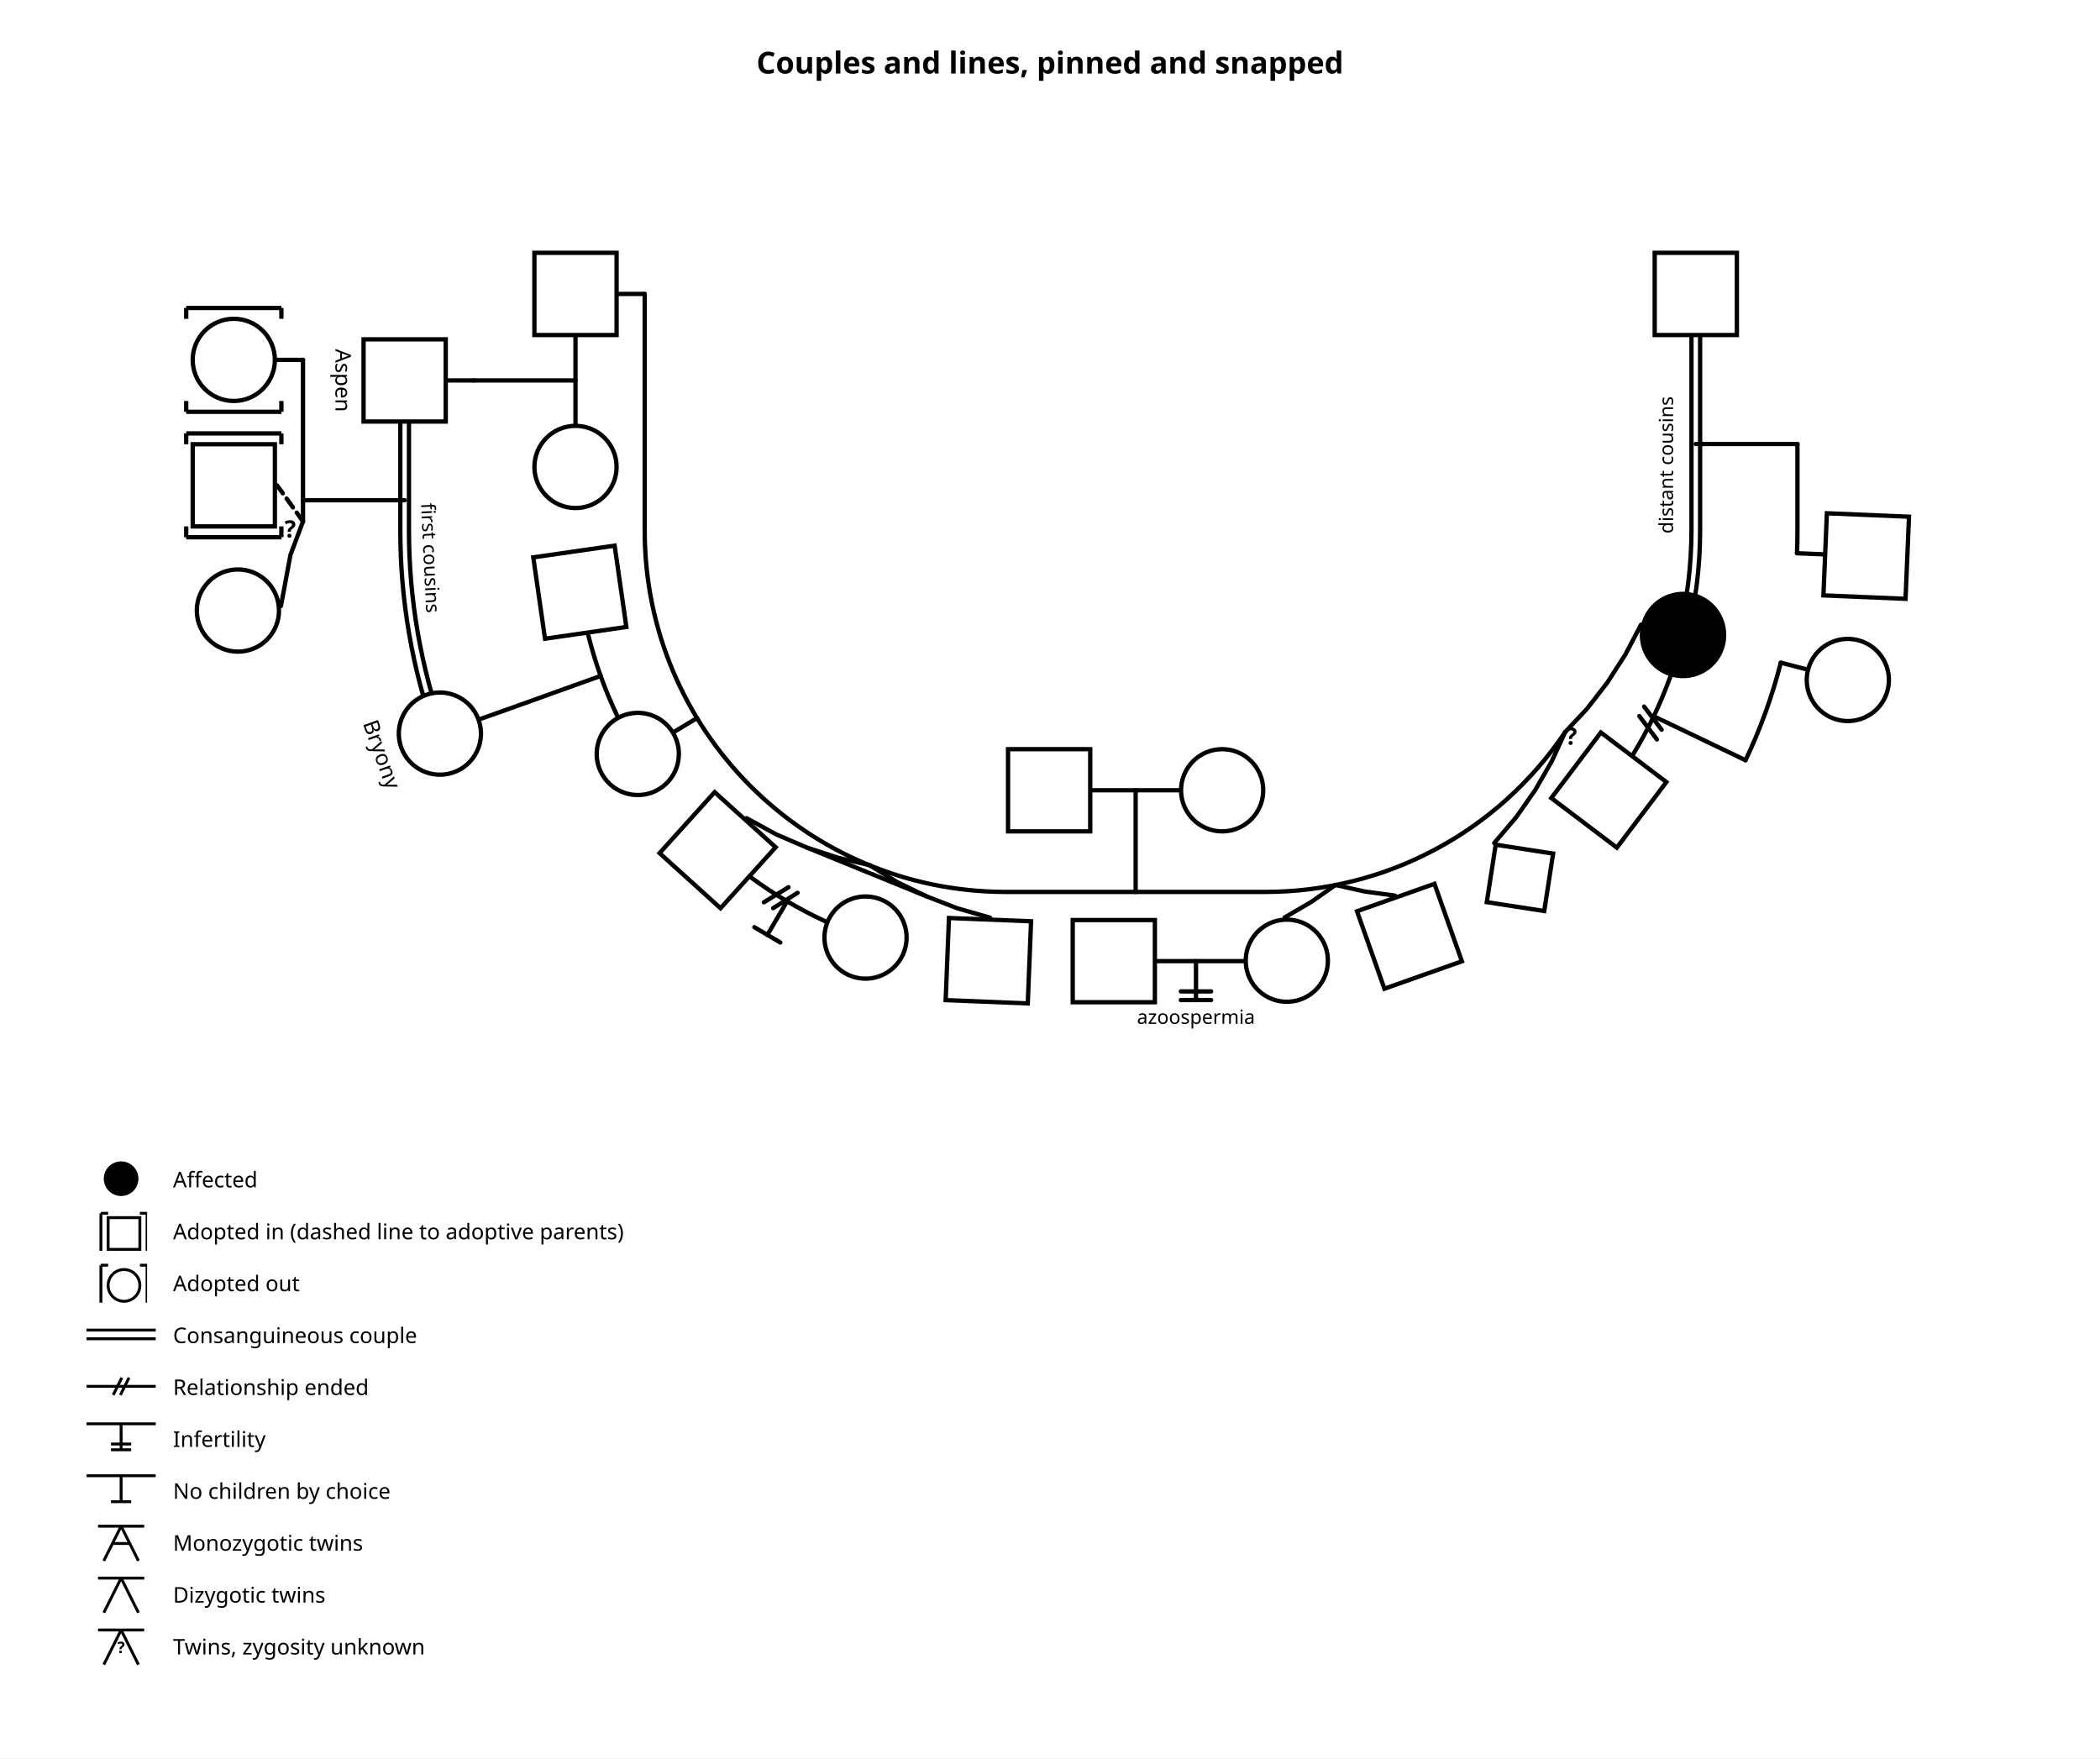
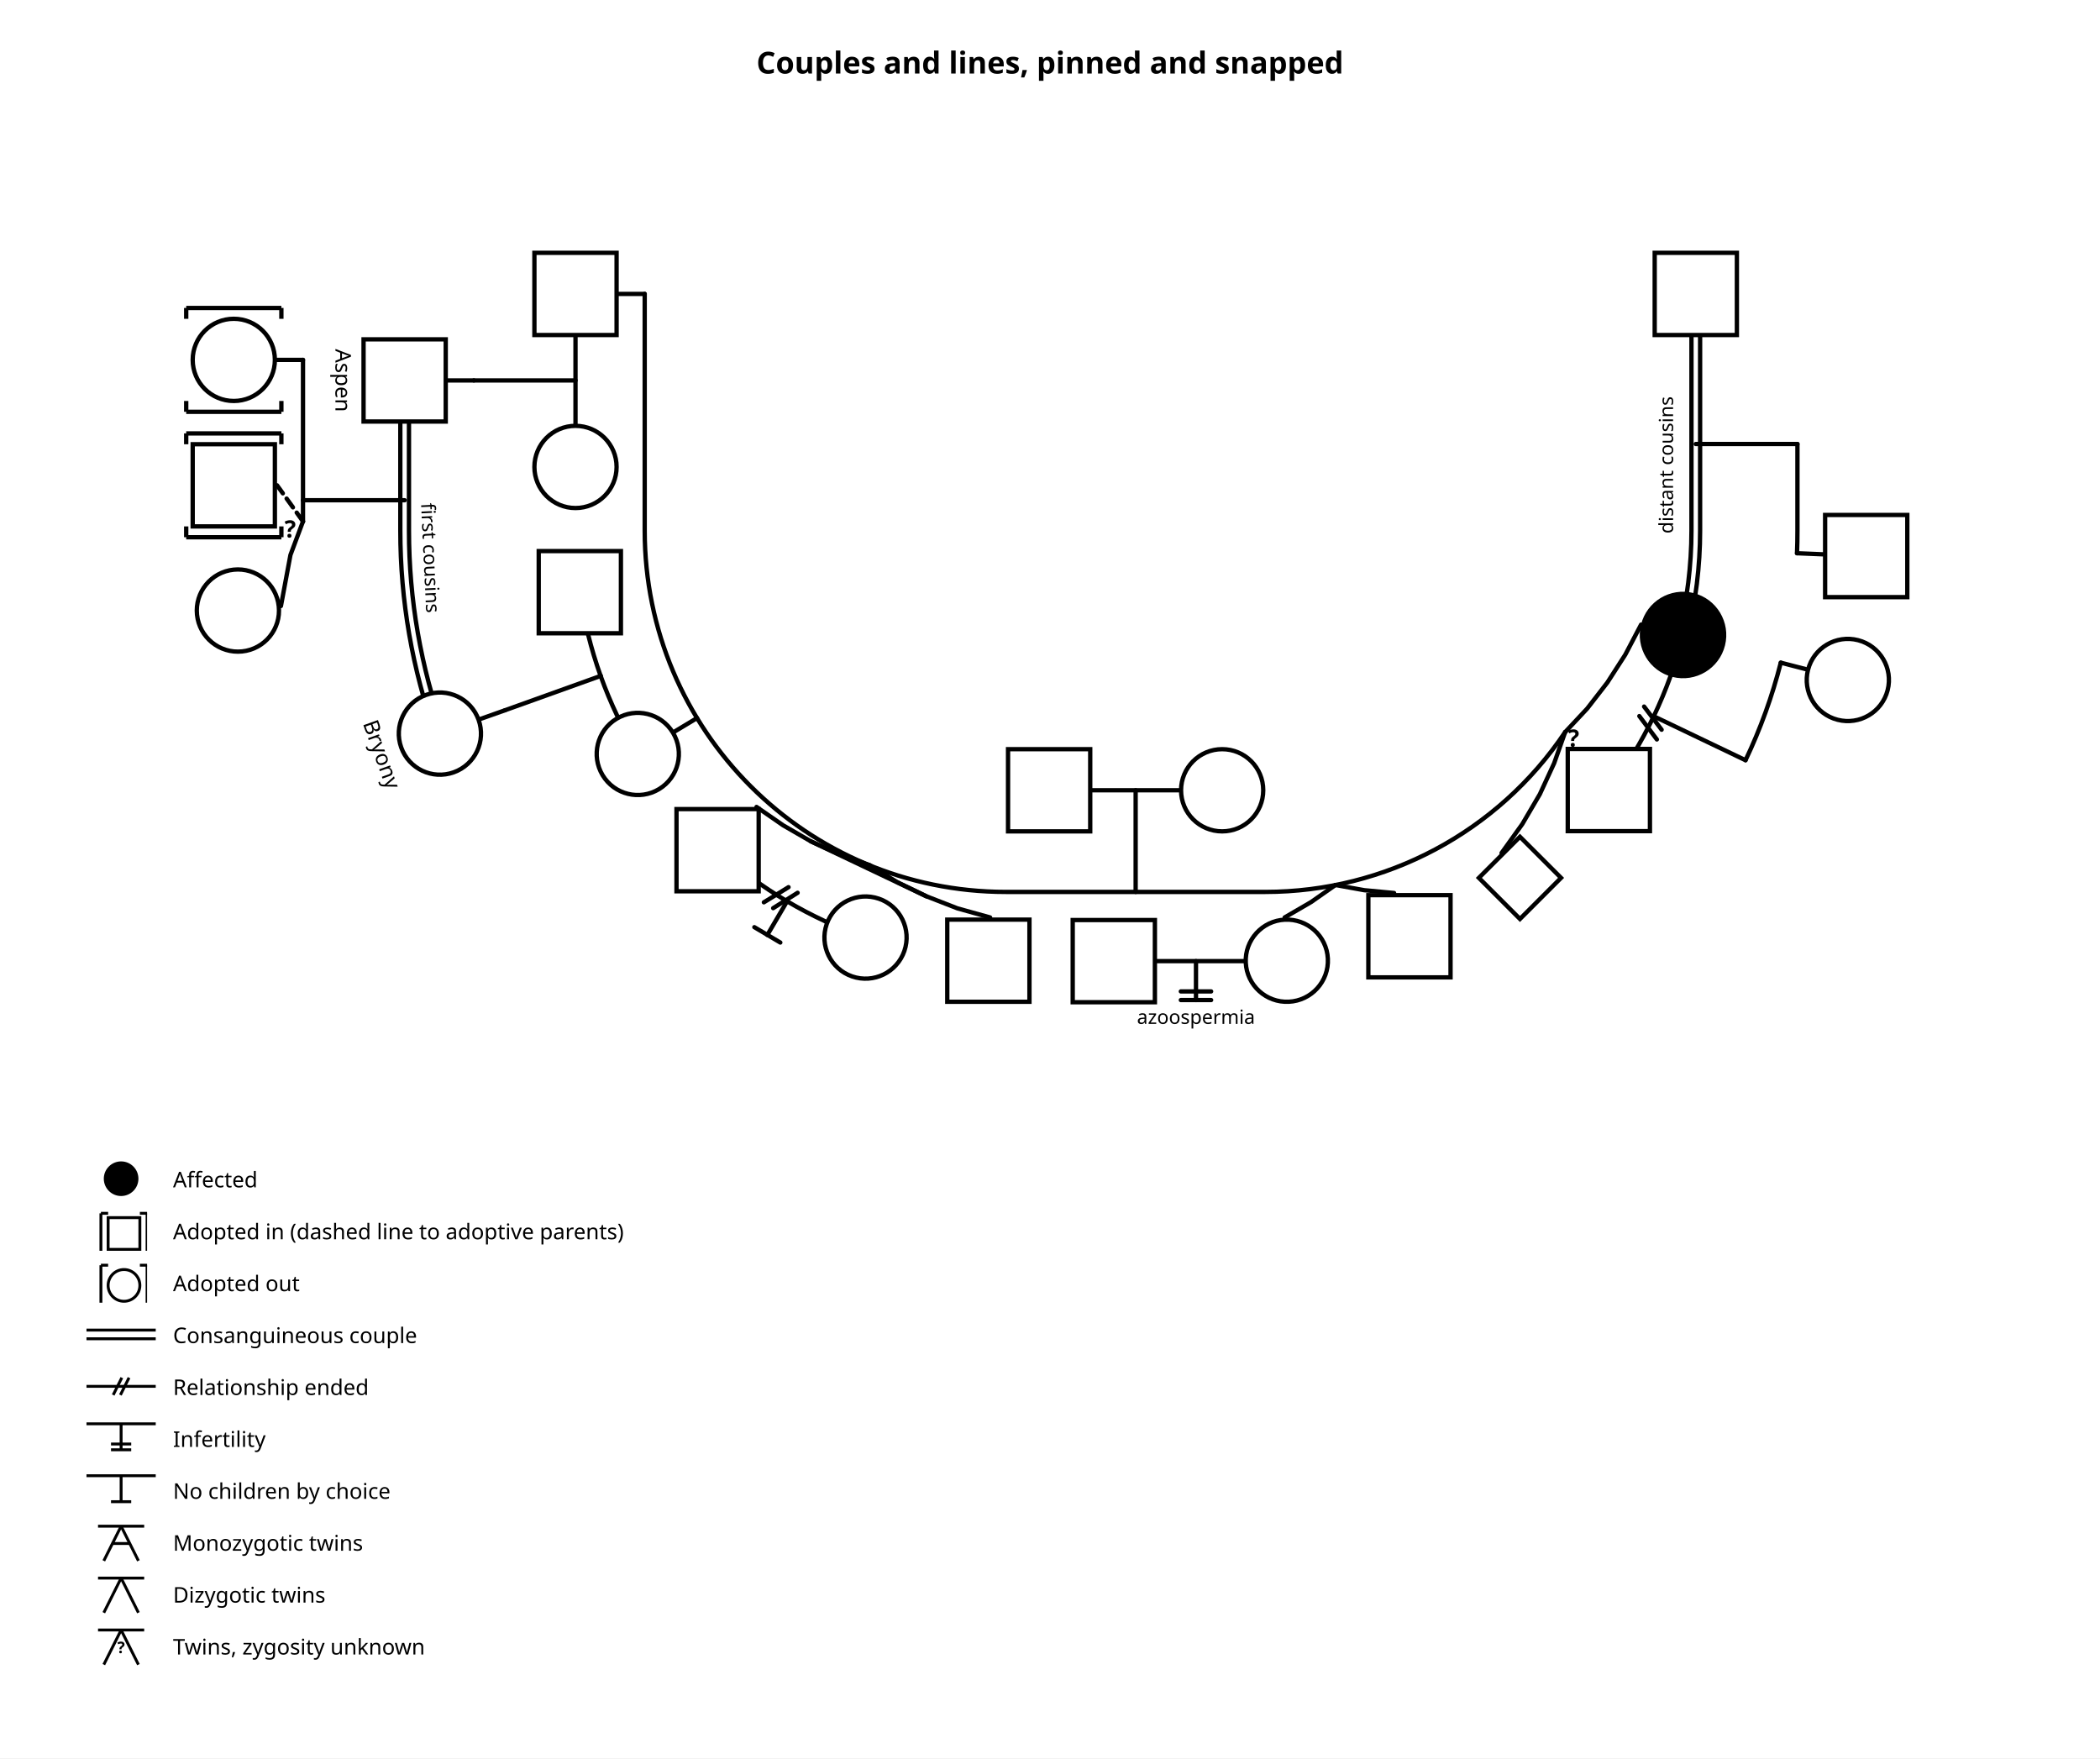
<svg xmlns="http://www.w3.org/2000/svg" width="971" height="813" viewBox="0 0 971 813">
  <defs>
    <marker id="proband-arrowhead" markerWidth="6" markerHeight="6" refX="6" refY="3" orient="auto">
      <path d="M 0 0 L 6 3 L 0 6 Z" fill="black" />
    </marker>
  </defs>
  <rect width="971" height="813" fill="white" />
  <g class="chart-title">
    <text x="485.5" y="34" text-anchor="middle" font-family="sans-serif" font-size="14" font-weight="bold" fill="black" style="user-select:none">Couples and lines, pinned and snapped</text>
  </g>
  <g transform="translate(525.1 245.4)">
    <path d="M -40 120 L 40 120" fill="none" stroke="black" stroke-width="2" stroke-linecap="round" />
    <line x1="0" y1="120" x2="0" y2="167" fill="none" stroke="black" stroke-width="2" stroke-linecap="round" />
    <path d="M -227 -109.5 L -227 0 A 167 167 0 0 0 -60 167 L 60 167 A 167 167 0 0 0 198.6 93.1" fill="none" stroke="black" stroke-width="2" stroke-linecap="round" />
    <line x1="-227" y1="-109.5" x2="-239" y2="-109.5" fill="none" stroke="black" stroke-width="2" stroke-linecap="round" />
    <line x1="-202.8" y1="86.6" x2="-213.1" y2="92.8" fill="none" stroke="black" stroke-width="2" stroke-linecap="round" />
-     <path d="M -123.1 154.6 L -137.6 151.2 L -152 146.5 L -166.2 140.4 L -179.9 132.9" fill="none" stroke="black" stroke-width="2" stroke-linecap="round" />
-     <path d="M -123.1 154.6 L -110.4 162.4 L -96.8 169 L -82.4 174.6 L -67.3 178.9" fill="none" stroke="black" stroke-width="2" stroke-linecap="round" />
+     <path d="M -123.1 154.6 L -136.8 149.7 L -150.2 143.6 L -163 136.2 L -175.3 127.7" fill="none" stroke="black" stroke-width="2" stroke-linecap="round" />
+     <path d="M -123.1 154.6 L -110.4 162.4 L -96.8 169 L -82.4 174.6 L -67.3 178.8" fill="none" stroke="black" stroke-width="2" stroke-linecap="round" />
    <path d="M 92.4 163.8 L 81.1 171.7 L 68.9 178.8" fill="none" stroke="black" stroke-width="2" stroke-linecap="round" />
-     <path d="M 92.4 163.8 L 105.9 166.8 L 119.9 168.7" fill="none" stroke="black" stroke-width="2" stroke-linecap="round" />
-     <path d="M 198.6 93.1 L 192.4 106.6 L 184.8 119.8 L 176 132.4 L 165.8 144.4" fill="none" stroke="black" stroke-width="2" stroke-linecap="round" />
+     <path d="M 92.4 163.8 L 105.7 166.2 L 119.5 167.5" fill="none" stroke="black" stroke-width="2" stroke-linecap="round" />
+     <path d="M 198.6 93.1 L 193.5 107.5 L 186.9 121.8 L 178.8 135.6 L 169.2 149" fill="none" stroke="black" stroke-width="2" stroke-linecap="round" />
    <path d="M 198.6 93.1 L 208.8 82.2 L 218.1 70.2 L 226.4 57.3 L 233.7 43.4" fill="none" stroke="black" stroke-width="2" stroke-linecap="round" />
-     <line x1="-152" y1="146.5" x2="-96.8" y2="169" fill="none" stroke="black" stroke-width="2" stroke-linecap="round" />
-     <text x="201.5" y="98.9" text-anchor="middle" font-family="sans-serif" font-size="11" font-weight="bold" fill="black">?</text>
+     <line x1="-150.2" y1="143.6" x2="-96.8" y2="169" fill="none" stroke="black" stroke-width="2" stroke-linecap="round" />
+     <text x="202.5" y="99.8" text-anchor="middle" font-family="sans-serif" font-size="11" font-weight="bold" fill="black">?</text>
    <path d="M 218.8 119.9 A 199 199 0 0 0 253.1 48.2" fill="none" stroke="black" stroke-width="2" stroke-linecap="round" />
    <line x1="241" y1="96.5" x2="232.9" y2="85.7" fill="none" stroke="black" stroke-width="2" stroke-linecap="round" />
    <line x1="243.2" y1="92" x2="235.1" y2="81.3" fill="none" stroke="black" stroke-width="2" stroke-linecap="round" />
    <line x1="239.6" y1="85.8" x2="282" y2="106.1" fill="none" stroke="black" stroke-width="2" stroke-linecap="round" />
    <path d="M 282 106.1 A 246 246 0 0 0 298.3 61" fill="none" stroke="black" stroke-width="2" stroke-linecap="round" />
    <line x1="298.3" y1="61" x2="309.9" y2="64" fill="none" stroke="black" stroke-width="2" stroke-linecap="round" />
    <path d="M 251.1 47.7 A 197 197 0 0 0 257 0 L 257 -109.5" fill="none" stroke="black" stroke-width="2" stroke-linecap="round" />
    <path d="M 255 48.7 A 201 201 0 0 0 261 0 L 261 -109.5" fill="none" stroke="black" stroke-width="2" stroke-linecap="round" />
    <line x1="259" y1="-40.1" x2="306" y2="-40.1" fill="none" stroke="black" stroke-width="2" stroke-linecap="round" />
    <path d="M 305.8 10.4 A 246 246 0 0 0 306 0 L 306 -40.1" fill="none" stroke="black" stroke-width="2" stroke-linecap="round" />
    <line x1="305.8" y1="10.4" x2="317.8" y2="10.9" fill="none" stroke="black" stroke-width="2" stroke-linecap="round" />
    <path d="M -10.1 199 L 60 199 A 199 199 0 0 0 69.9 198.8" fill="none" stroke="black" stroke-width="2" stroke-linecap="round" />
    <line x1="27.9" y1="199" x2="27.9" y2="217" fill="none" stroke="black" stroke-width="2" stroke-linecap="round" />
    <line x1="20.9" y1="217" x2="34.9" y2="217" fill="none" stroke="black" stroke-width="2" stroke-linecap="round" />
    <line x1="20.9" y1="213" x2="34.9" y2="213" fill="none" stroke="black" stroke-width="2" stroke-linecap="round" />
    <text x="27.9" y="228" text-anchor="middle" font-family="sans-serif" font-size="9" fill="black">azoospermia</text>
    <path d="M -193.3 147.7 A 199 199 0 0 0 -124.9 188.1" fill="none" stroke="black" stroke-width="2" stroke-linecap="round" />
    <line x1="-171.9" y1="171.8" x2="-160.5" y2="164.8" fill="none" stroke="black" stroke-width="2" stroke-linecap="round" />
    <line x1="-167.6" y1="174.5" x2="-156.3" y2="167.4" fill="none" stroke="black" stroke-width="2" stroke-linecap="round" />
    <line x1="-161.2" y1="171.4" x2="-170.3" y2="186.9" fill="none" stroke="black" stroke-width="2" stroke-linecap="round" />
    <line x1="-176.3" y1="183.3" x2="-164.3" y2="190.4" fill="none" stroke="black" stroke-width="2" stroke-linecap="round" />
    <path d="M -257 28.4 A 199 199 0 0 0 -230.2 103.2" fill="none" stroke="black" stroke-width="2" stroke-linecap="round" />
    <line x1="-247.3" y1="67.1" x2="-291.6" y2="83" fill="none" stroke="black" stroke-width="2" stroke-linecap="round" />
    <line x1="-291.6" y1="83" x2="-302.9" y2="87" fill="none" stroke="black" stroke-width="2" stroke-linecap="round" />
    <path d="M -259 -109.5 L -259 -29.5" fill="none" stroke="black" stroke-width="2" stroke-linecap="round" />
    <line x1="-259" y1="-69.5" x2="-306" y2="-69.5" fill="none" stroke="black" stroke-width="2" stroke-linecap="round" />
    <line x1="-306" y1="-69.5" x2="-318" y2="-69.5" fill="none" stroke="black" stroke-width="2" stroke-linecap="round" />
    <path d="M -336 -69.5 L -336 0 A 276 276 0 0 0 -319.8 93.1" fill="none" stroke="black" stroke-width="2" stroke-linecap="round" />
    <path d="M -340 -69.5 L -340 0 A 280 280 0 0 0 -323.6 94.5" fill="none" stroke="black" stroke-width="2" stroke-linecap="round" />
    <line x1="-338" y1="-14.1" x2="-385" y2="-14.1" fill="none" stroke="black" stroke-width="2" stroke-linecap="round" />
    <path d="M -385 -79 L -385 -4.3" fill="none" stroke="black" stroke-width="2" stroke-linecap="round" />
    <line x1="-385" y1="-79" x2="-397" y2="-79" fill="none" stroke="black" stroke-width="2" stroke-linecap="round" />
    <path d="M -385 -4.3 L -391 -12.7 L -397 -21" fill="none" stroke="black" stroke-width="2" stroke-linecap="round" stroke-dasharray="5 3" />
    <path d="M -385 -4.3 L -390.8 11.2 L -395.2 34.8" fill="none" stroke="black" stroke-width="2" stroke-linecap="round" />
    <text x="-390.9" y="3.1" text-anchor="middle" font-family="sans-serif" font-size="11" font-weight="bold" fill="black">?</text>
    <g transform="translate(-40 120) rotate(0)">
      <g transform="translate(-20 -20)">
        <g transform="translate(20 20)" style="user-select:none" />
        <g>
          <g>
            <rect x="1" y="1" width="38" height="38" stroke="black" stroke-width="2" fill="white" />
          </g>
        </g>
      </g>
    </g>
    <g transform="translate(40 120) rotate(0)">
      <g transform="translate(-20 -20)">
        <g transform="translate(20 20)" style="user-select:none" />
        <g>
          <g>
            <circle cx="20" cy="20" r="19" stroke="black" stroke-width="2" fill="white" />
          </g>
        </g>
      </g>
    </g>
    <g transform="translate(218.8 119.9) rotate(-52.9)">
      <g transform="translate(-20 -20)">
        <g transform="translate(20 20)" style="user-select:none" />
        <g>
-           <g>
-             <rect x="1" y="1" width="38" height="38" stroke="black" stroke-width="2" fill="white" />
+           <g transform="rotate(-37.1 20 20)">
+             <g>
+               <rect x="1" y="1" width="38" height="38" stroke="black" stroke-width="2" fill="white" />
+             </g>
          </g>
        </g>
      </g>
    </g>
    <g transform="translate(253.1 48.2) rotate(-76)">
      <g transform="translate(-20 -20)">
        <g transform="translate(20 20)" style="user-select:none" />
        <g>
          <g>
            <circle cx="20" cy="20" r="19" stroke="black" stroke-width="2" fill="black" />
          </g>
        </g>
      </g>
    </g>
    <g transform="translate(259 -109.5) rotate(-90)">
      <g transform="translate(-20 -20)">
        <g transform="translate(20 20)" style="user-select:none" />
        <g>
          <g>
            <rect x="1" y="1" width="38" height="38" stroke="black" stroke-width="2" fill="white" />
          </g>
        </g>
      </g>
    </g>
    <g transform="translate(337.8 11.7) rotate(-87.6)">
      <g transform="translate(-20 -20)">
        <g transform="translate(20 20)" style="user-select:none" />
        <g>
-           <g>
-             <rect x="1" y="1" width="38" height="38" stroke="black" stroke-width="2" fill="white" />
+           <g transform="rotate(-2.4 20 20)">
+             <g>
+               <rect x="1" y="1" width="38" height="38" stroke="black" stroke-width="2" fill="white" />
+             </g>
          </g>
        </g>
      </g>
    </g>
    <g transform="translate(329.3 69) rotate(-75.6)">
      <g transform="translate(-20 -20)">
        <g transform="translate(20 20)" style="user-select:none" />
        <g>
          <g>
            <circle cx="20" cy="20" r="19" stroke="black" stroke-width="2" fill="white" />
          </g>
        </g>
      </g>
    </g>
    <g transform="translate(177.7 160.5) rotate(-36.2)">
      <g transform="translate(-20 -20)">
        <g transform="translate(20 20)" style="user-select:none" />
        <g>
-           <g>
-             <polygon points="20,1 39,20 20,39 1,20" stroke="black" stroke-width="2" fill="white" />
+           <g transform="rotate(36.2 20 20)">
+             <g>
+               <polygon points="20,1 39,20 20,39 1,20" stroke="black" stroke-width="2" fill="white" />
+             </g>
          </g>
        </g>
      </g>
    </g>
    <g transform="translate(126.6 187.5) rotate(-19.5)">
      <g transform="translate(-20 -20)">
        <g transform="translate(20 20)" style="user-select:none" />
        <g>
-           <g>
-             <rect x="1" y="1" width="38" height="38" stroke="black" stroke-width="2" fill="white" />
+           <g transform="rotate(19.5 20 20)">
+             <g>
+               <rect x="1" y="1" width="38" height="38" stroke="black" stroke-width="2" fill="white" />
+             </g>
          </g>
        </g>
      </g>
    </g>
    <g transform="translate(-10.1 199) rotate(0)">
      <g transform="translate(-20 -20)">
        <g transform="translate(20 20)" style="user-select:none" />
        <g>
          <g>
            <rect x="1" y="1" width="38" height="38" stroke="black" stroke-width="2" fill="white" />
          </g>
        </g>
      </g>
    </g>
    <g transform="translate(69.9 198.8) rotate(-2.8)">
      <g transform="translate(-20 -20)">
        <g transform="translate(20 20)" style="user-select:none" />
        <g>
          <g>
            <circle cx="20" cy="20" r="19" stroke="black" stroke-width="2" fill="white" />
          </g>
        </g>
      </g>
    </g>
    <g transform="translate(-68.1 198.8) rotate(2.3)">
      <g transform="translate(-20 -20)">
        <g transform="translate(20 20)" style="user-select:none" />
        <g>
-           <g>
-             <rect x="1" y="1" width="38" height="38" stroke="black" stroke-width="2" fill="white" />
+           <g transform="rotate(-2.3 20 20)">
+             <g>
+               <rect x="1" y="1" width="38" height="38" stroke="black" stroke-width="2" fill="white" />
+             </g>
          </g>
        </g>
      </g>
    </g>
    <g transform="translate(-193.3 147.7) rotate(42.1)">
      <g transform="translate(-20 -20)">
        <g transform="translate(20 20)" style="user-select:none" />
        <g>
-           <g>
-             <rect x="1" y="1" width="38" height="38" stroke="black" stroke-width="2" fill="white" />
+           <g transform="rotate(-42.1 20 20)">
+             <g>
+               <rect x="1" y="1" width="38" height="38" stroke="black" stroke-width="2" fill="white" />
+             </g>
          </g>
        </g>
      </g>
    </g>
    <g transform="translate(-124.9 188.1) rotate(19)">
      <g transform="translate(-20 -20)">
        <g transform="translate(20 20)" style="user-select:none" />
        <g>
          <g>
            <circle cx="20" cy="20" r="19" stroke="black" stroke-width="2" fill="white" />
          </g>
        </g>
      </g>
    </g>
    <g transform="translate(-257 28.4) rotate(81.8)">
      <g transform="translate(-20 -20)">
        <g transform="translate(20 20)" style="user-select:none" />
        <g>
-           <g>
-             <rect x="1" y="1" width="38" height="38" stroke="black" stroke-width="2" fill="white" />
+           <g transform="rotate(8.2 20 20)">
+             <g>
+               <rect x="1" y="1" width="38" height="38" stroke="black" stroke-width="2" fill="white" />
+             </g>
          </g>
        </g>
      </g>
    </g>
    <g transform="translate(-230.2 103.2) rotate(58.8)">
      <g transform="translate(-20 -20)">
        <g transform="translate(20 20)" style="user-select:none" />
        <g>
          <g>
            <circle cx="20" cy="20" r="19" stroke="black" stroke-width="2" fill="white" />
          </g>
        </g>
      </g>
    </g>
    <g transform="translate(-321.7 93.8) rotate(70.3)">
      <g transform="translate(-20 -20)">
        <g transform="translate(20 20)" style="user-select:none">
          <g data-name-label="true" pointer-events="none">
            <text x="0" y="32" text-anchor="middle" font-family="sans-serif" font-size="10" fill="black">Bryony</text>
          </g>
        </g>
        <g>
          <g>
            <circle cx="20" cy="20" r="19" stroke="black" stroke-width="2" fill="white" />
          </g>
        </g>
      </g>
    </g>
    <g transform="translate(-259 -109.5) rotate(90)">
      <g transform="translate(-20 -20)">
        <g transform="translate(20 20)" style="user-select:none" />
        <g>
          <g>
            <rect x="1" y="1" width="38" height="38" stroke="black" stroke-width="2" fill="white" />
          </g>
        </g>
      </g>
    </g>
    <g transform="translate(-259 -29.5) rotate(90)">
      <g transform="translate(-20 -20)">
        <g transform="translate(20 20)" style="user-select:none" />
        <g>
          <g>
            <circle cx="20" cy="20" r="19" stroke="black" stroke-width="2" fill="white" />
          </g>
        </g>
      </g>
    </g>
    <g transform="translate(-338 -69.5) rotate(90)">
      <g transform="translate(-20 -20)">
        <g transform="translate(20 20)" style="user-select:none">
          <g data-name-label="true" pointer-events="none">
            <text x="0" y="32" text-anchor="middle" font-family="sans-serif" font-size="10" fill="black">Aspen</text>
          </g>
        </g>
        <g>
          <g>
            <rect x="1" y="1" width="38" height="38" stroke="black" stroke-width="2" fill="white" />
          </g>
        </g>
      </g>
    </g>
    <g transform="translate(-415.1 36.9) rotate(84.1)">
      <g transform="translate(-20 -20)">
        <g transform="translate(20 20)" style="user-select:none" />
        <g>
          <g>
            <circle cx="20" cy="20" r="19" stroke="black" stroke-width="2" fill="white" />
          </g>
        </g>
      </g>
    </g>
    <g transform="translate(-417 -21) rotate(90)">
      <g transform="translate(-20 -20)">
        <g transform="translate(20 20)" style="user-select:none" />
        <g>
          <g data-adopted="in">
            <line x1="-4" y1="-2" x2="-4" y2="42" stroke="black" stroke-width="2" />
            <line x1="-4" y1="-2" x2="1" y2="-2" stroke="black" stroke-width="2" />
            <line x1="-4" y1="42" x2="1" y2="42" stroke="black" stroke-width="2" />
            <line x1="44" y1="-2" x2="44" y2="42" stroke="black" stroke-width="2" />
            <line x1="44" y1="-2" x2="39" y2="-2" stroke="black" stroke-width="2" />
            <line x1="44" y1="42" x2="39" y2="42" stroke="black" stroke-width="2" />
          </g>
          <g>
            <rect x="1" y="1" width="38" height="38" stroke="black" stroke-width="2" fill="white" />
          </g>
        </g>
      </g>
    </g>
    <g transform="translate(-417 -79) rotate(90)">
      <g transform="translate(-20 -20)">
        <g transform="translate(20 20)" style="user-select:none" />
        <g>
          <g data-adopted="out">
            <line x1="-4" y1="-2" x2="-4" y2="42" stroke="black" stroke-width="2" />
            <line x1="-4" y1="-2" x2="1" y2="-2" stroke="black" stroke-width="2" />
            <line x1="-4" y1="42" x2="1" y2="42" stroke="black" stroke-width="2" />
            <line x1="44" y1="-2" x2="44" y2="42" stroke="black" stroke-width="2" />
            <line x1="44" y1="-2" x2="39" y2="-2" stroke="black" stroke-width="2" />
            <line x1="44" y1="42" x2="39" y2="42" stroke="black" stroke-width="2" />
          </g>
          <g>
            <circle cx="20" cy="20" r="19" stroke="black" stroke-width="2" fill="white" />
          </g>
        </g>
      </g>
    </g>
    <g class="consanguinity-labels">
      <g transform="translate(259 -30.4) rotate(-90)">
        <text x="0" y="-10.5" text-anchor="middle" font-family="sans-serif" font-size="9" fill="black">distant cousins</text>
      </g>
      <g transform="translate(-337.7 13.1) rotate(87.3)">
        <text x="0" y="-8.5" text-anchor="middle" font-family="sans-serif" font-size="9" fill="black">first cousins</text>
      </g>
    </g>
  </g>
  <g class="pedigree-key" transform="translate(0 533)">
    <g transform="translate(56 12) scale(0.667) translate(-14 -14)">
      <svg width="28" height="28" viewBox="-2 -2 28 28">
        <circle cx="12" cy="12" r="11" stroke="black" stroke-width="2" fill="black" />
      </svg>
    </g>
    <text x="80" y="16" font-family="sans-serif" font-size="10" fill="black">Affected</text>
    <g transform="translate(56 36) scale(0.667) translate(-18 -14)">
      <svg width="36" height="28" viewBox="-8 -4 36 28">
        <g>
          <g data-adopted="in">
            <line x1="-4" y1="-2" x2="-4" y2="26" stroke="black" stroke-width="2" />
            <line x1="-4" y1="-2" x2="1" y2="-2" stroke="black" stroke-width="2" />
            <line x1="-4" y1="26" x2="1" y2="26" stroke="black" stroke-width="2" />
            <line x1="28" y1="-2" x2="28" y2="26" stroke="black" stroke-width="2" />
            <line x1="28" y1="-2" x2="23" y2="-2" stroke="black" stroke-width="2" />
            <line x1="28" y1="26" x2="23" y2="26" stroke="black" stroke-width="2" />
          </g>
          <g>
            <rect x="1" y="1" width="22" height="22" stroke="black" stroke-width="2" fill="white" />
          </g>
        </g>
      </svg>
    </g>
    <text x="80" y="40" font-family="sans-serif" font-size="10" fill="black">Adopted in (dashed line to adoptive parents)</text>
    <g transform="translate(56 60) scale(0.667) translate(-18 -14)">
      <svg width="36" height="28" viewBox="-8 -4 36 28">
        <g>
          <g data-adopted="out">
            <line x1="-4" y1="-2" x2="-4" y2="26" stroke="black" stroke-width="2" />
            <line x1="-4" y1="-2" x2="1" y2="-2" stroke="black" stroke-width="2" />
            <line x1="-4" y1="26" x2="1" y2="26" stroke="black" stroke-width="2" />
            <line x1="28" y1="-2" x2="28" y2="26" stroke="black" stroke-width="2" />
            <line x1="28" y1="-2" x2="23" y2="-2" stroke="black" stroke-width="2" />
            <line x1="28" y1="26" x2="23" y2="26" stroke="black" stroke-width="2" />
          </g>
          <g>
            <circle cx="12" cy="12" r="11" stroke="black" stroke-width="2" fill="white" />
          </g>
        </g>
      </svg>
    </g>
    <text x="80" y="64" font-family="sans-serif" font-size="10" fill="black">Adopted out</text>
    <g transform="translate(56 84) scale(0.667) translate(-24 -10)">
      <svg width="48" height="20" viewBox="0 0 48 20">
        <line x1="0" y1="7" x2="48" y2="7" stroke="black" stroke-width="2" />
        <line x1="0" y1="13" x2="48" y2="13" stroke="black" stroke-width="2" />
      </svg>
    </g>
    <text x="80" y="88" font-family="sans-serif" font-size="10" fill="black">Consanguineous couple</text>
    <g transform="translate(56 108) scale(0.667) translate(-24 -10)">
      <svg width="48" height="20" viewBox="0 0 48 20">
        <line x1="0" y1="10" x2="48" y2="10" stroke="black" stroke-width="2" />
        <path d="M 18.5 16 L 24.5 4 M 23.5 16 L 29.5 4" stroke="black" stroke-width="2" fill="none" />
      </svg>
    </g>
    <text x="80" y="112" font-family="sans-serif" font-size="10" fill="black">Relationship ended</text>
    <g transform="translate(56 132) scale(0.667) translate(-24 -14)">
      <svg width="48" height="28" viewBox="0 0 48 28">
        <line x1="0" y1="4" x2="48" y2="4" stroke="black" stroke-width="2" />
        <line x1="24" y1="4" x2="24" y2="22" stroke="black" stroke-width="2" />
        <line x1="17" y1="22" x2="31" y2="22" stroke="black" stroke-width="2" />
        <line x1="17" y1="18" x2="31" y2="18" stroke="black" stroke-width="2" />
      </svg>
    </g>
    <text x="80" y="136" font-family="sans-serif" font-size="10" fill="black">Infertility</text>
    <g transform="translate(56 156) scale(0.667) translate(-24 -14)">
      <svg width="48" height="28" viewBox="0 0 48 28">
        <line x1="0" y1="4" x2="48" y2="4" stroke="black" stroke-width="2" />
        <line x1="24" y1="4" x2="24" y2="22" stroke="black" stroke-width="2" />
        <line x1="17" y1="22" x2="31" y2="22" stroke="black" stroke-width="2" />
      </svg>
    </g>
    <text x="80" y="160" font-family="sans-serif" font-size="10" fill="black">No children by choice</text>
    <g transform="translate(56 180) scale(0.667) translate(-24 -14)">
      <svg width="48" height="28" viewBox="0 0 48 28">
        <line x1="8" y1="3" x2="40" y2="3" stroke="black" stroke-width="2" />
        <line x1="24" y1="3" x2="12" y2="27" stroke="black" stroke-width="2" />
        <line x1="24" y1="3" x2="36" y2="27" stroke="black" stroke-width="2" />
        <line x1="18" y1="15" x2="30" y2="15" stroke="black" stroke-width="2" />
      </svg>
    </g>
    <text x="80" y="184" font-family="sans-serif" font-size="10" fill="black">Monozygotic twins</text>
    <g transform="translate(56 204) scale(0.667) translate(-24 -14)">
      <svg width="48" height="28" viewBox="0 0 48 28">
        <line x1="8" y1="3" x2="40" y2="3" stroke="black" stroke-width="2" />
        <line x1="24" y1="3" x2="12" y2="27" stroke="black" stroke-width="2" />
        <line x1="24" y1="3" x2="36" y2="27" stroke="black" stroke-width="2" />
      </svg>
    </g>
    <text x="80" y="208" font-family="sans-serif" font-size="10" fill="black">Dizygotic twins</text>
    <g transform="translate(56 228) scale(0.667) translate(-24 -14)">
      <svg width="48" height="28" viewBox="0 0 48 28">
        <line x1="8" y1="3" x2="40" y2="3" stroke="black" stroke-width="2" />
        <line x1="24" y1="3" x2="12" y2="27" stroke="black" stroke-width="2" />
        <line x1="24" y1="3" x2="36" y2="27" stroke="black" stroke-width="2" />
        <text x="24" y="19" text-anchor="middle" font-family="sans-serif" font-size="11" font-weight="bold">?</text>
      </svg>
    </g>
    <text x="80" y="232" font-family="sans-serif" font-size="10" fill="black">Twins, zygosity unknown</text>
  </g>
</svg>
